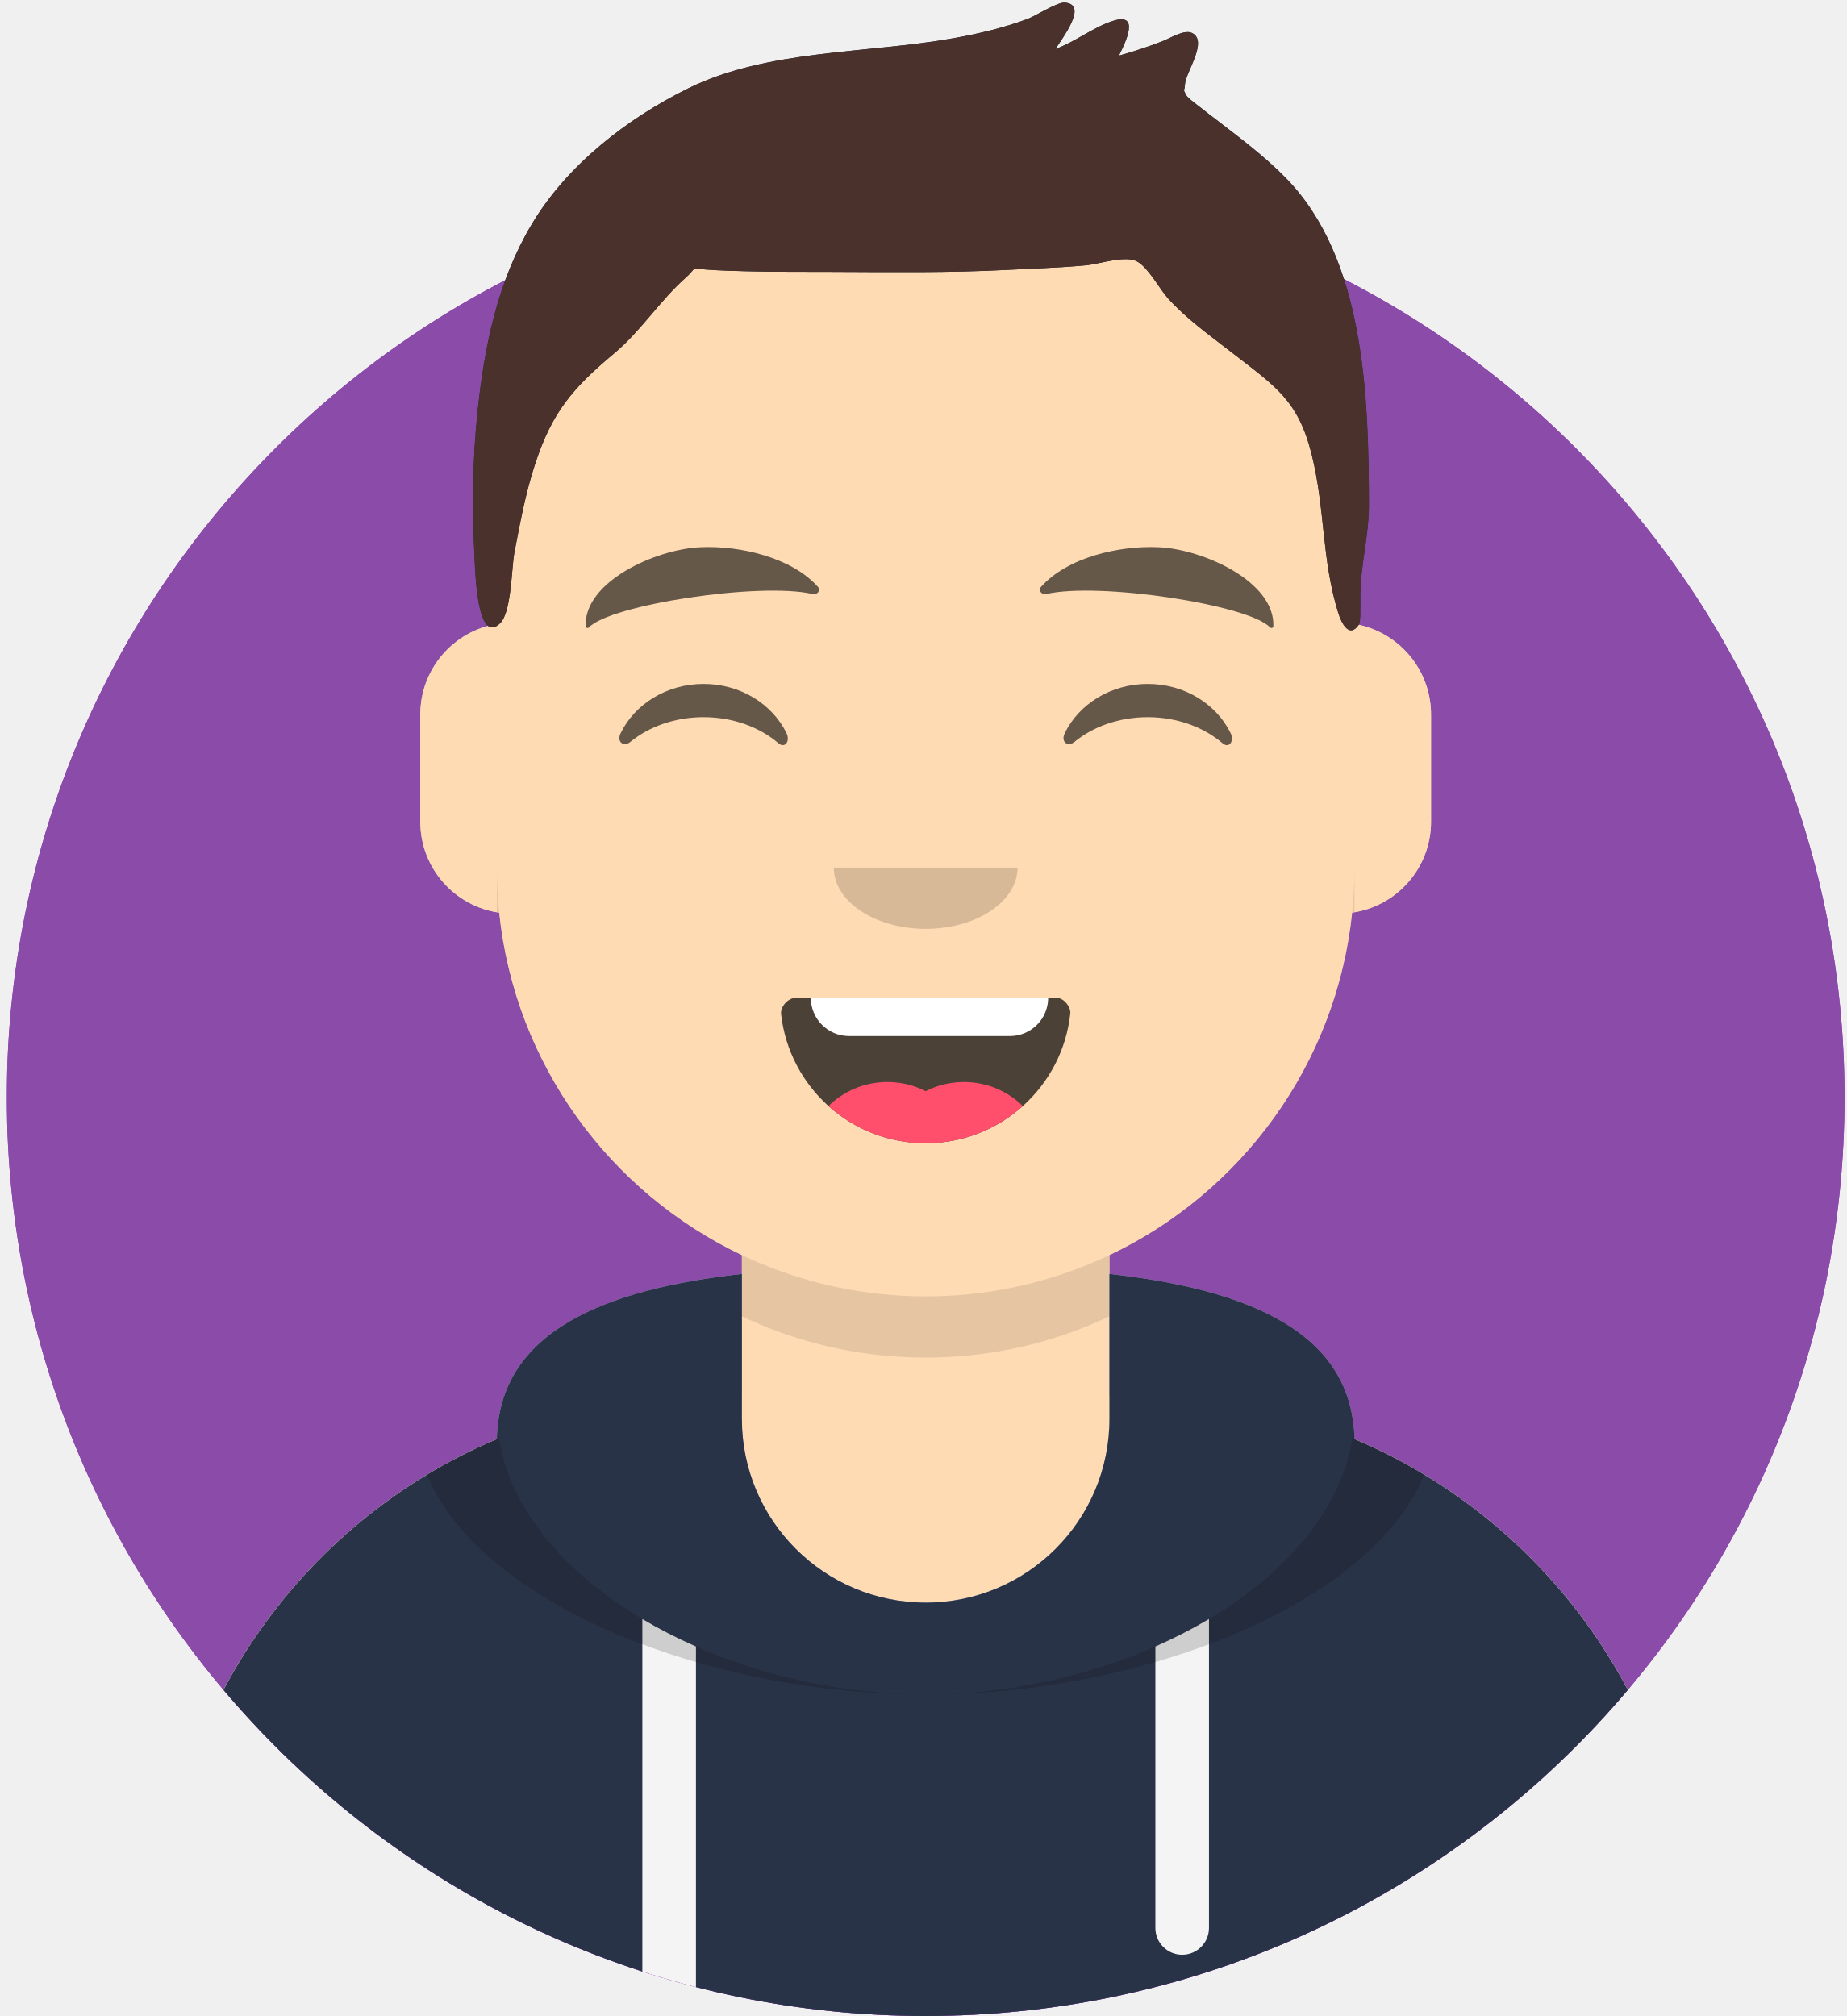
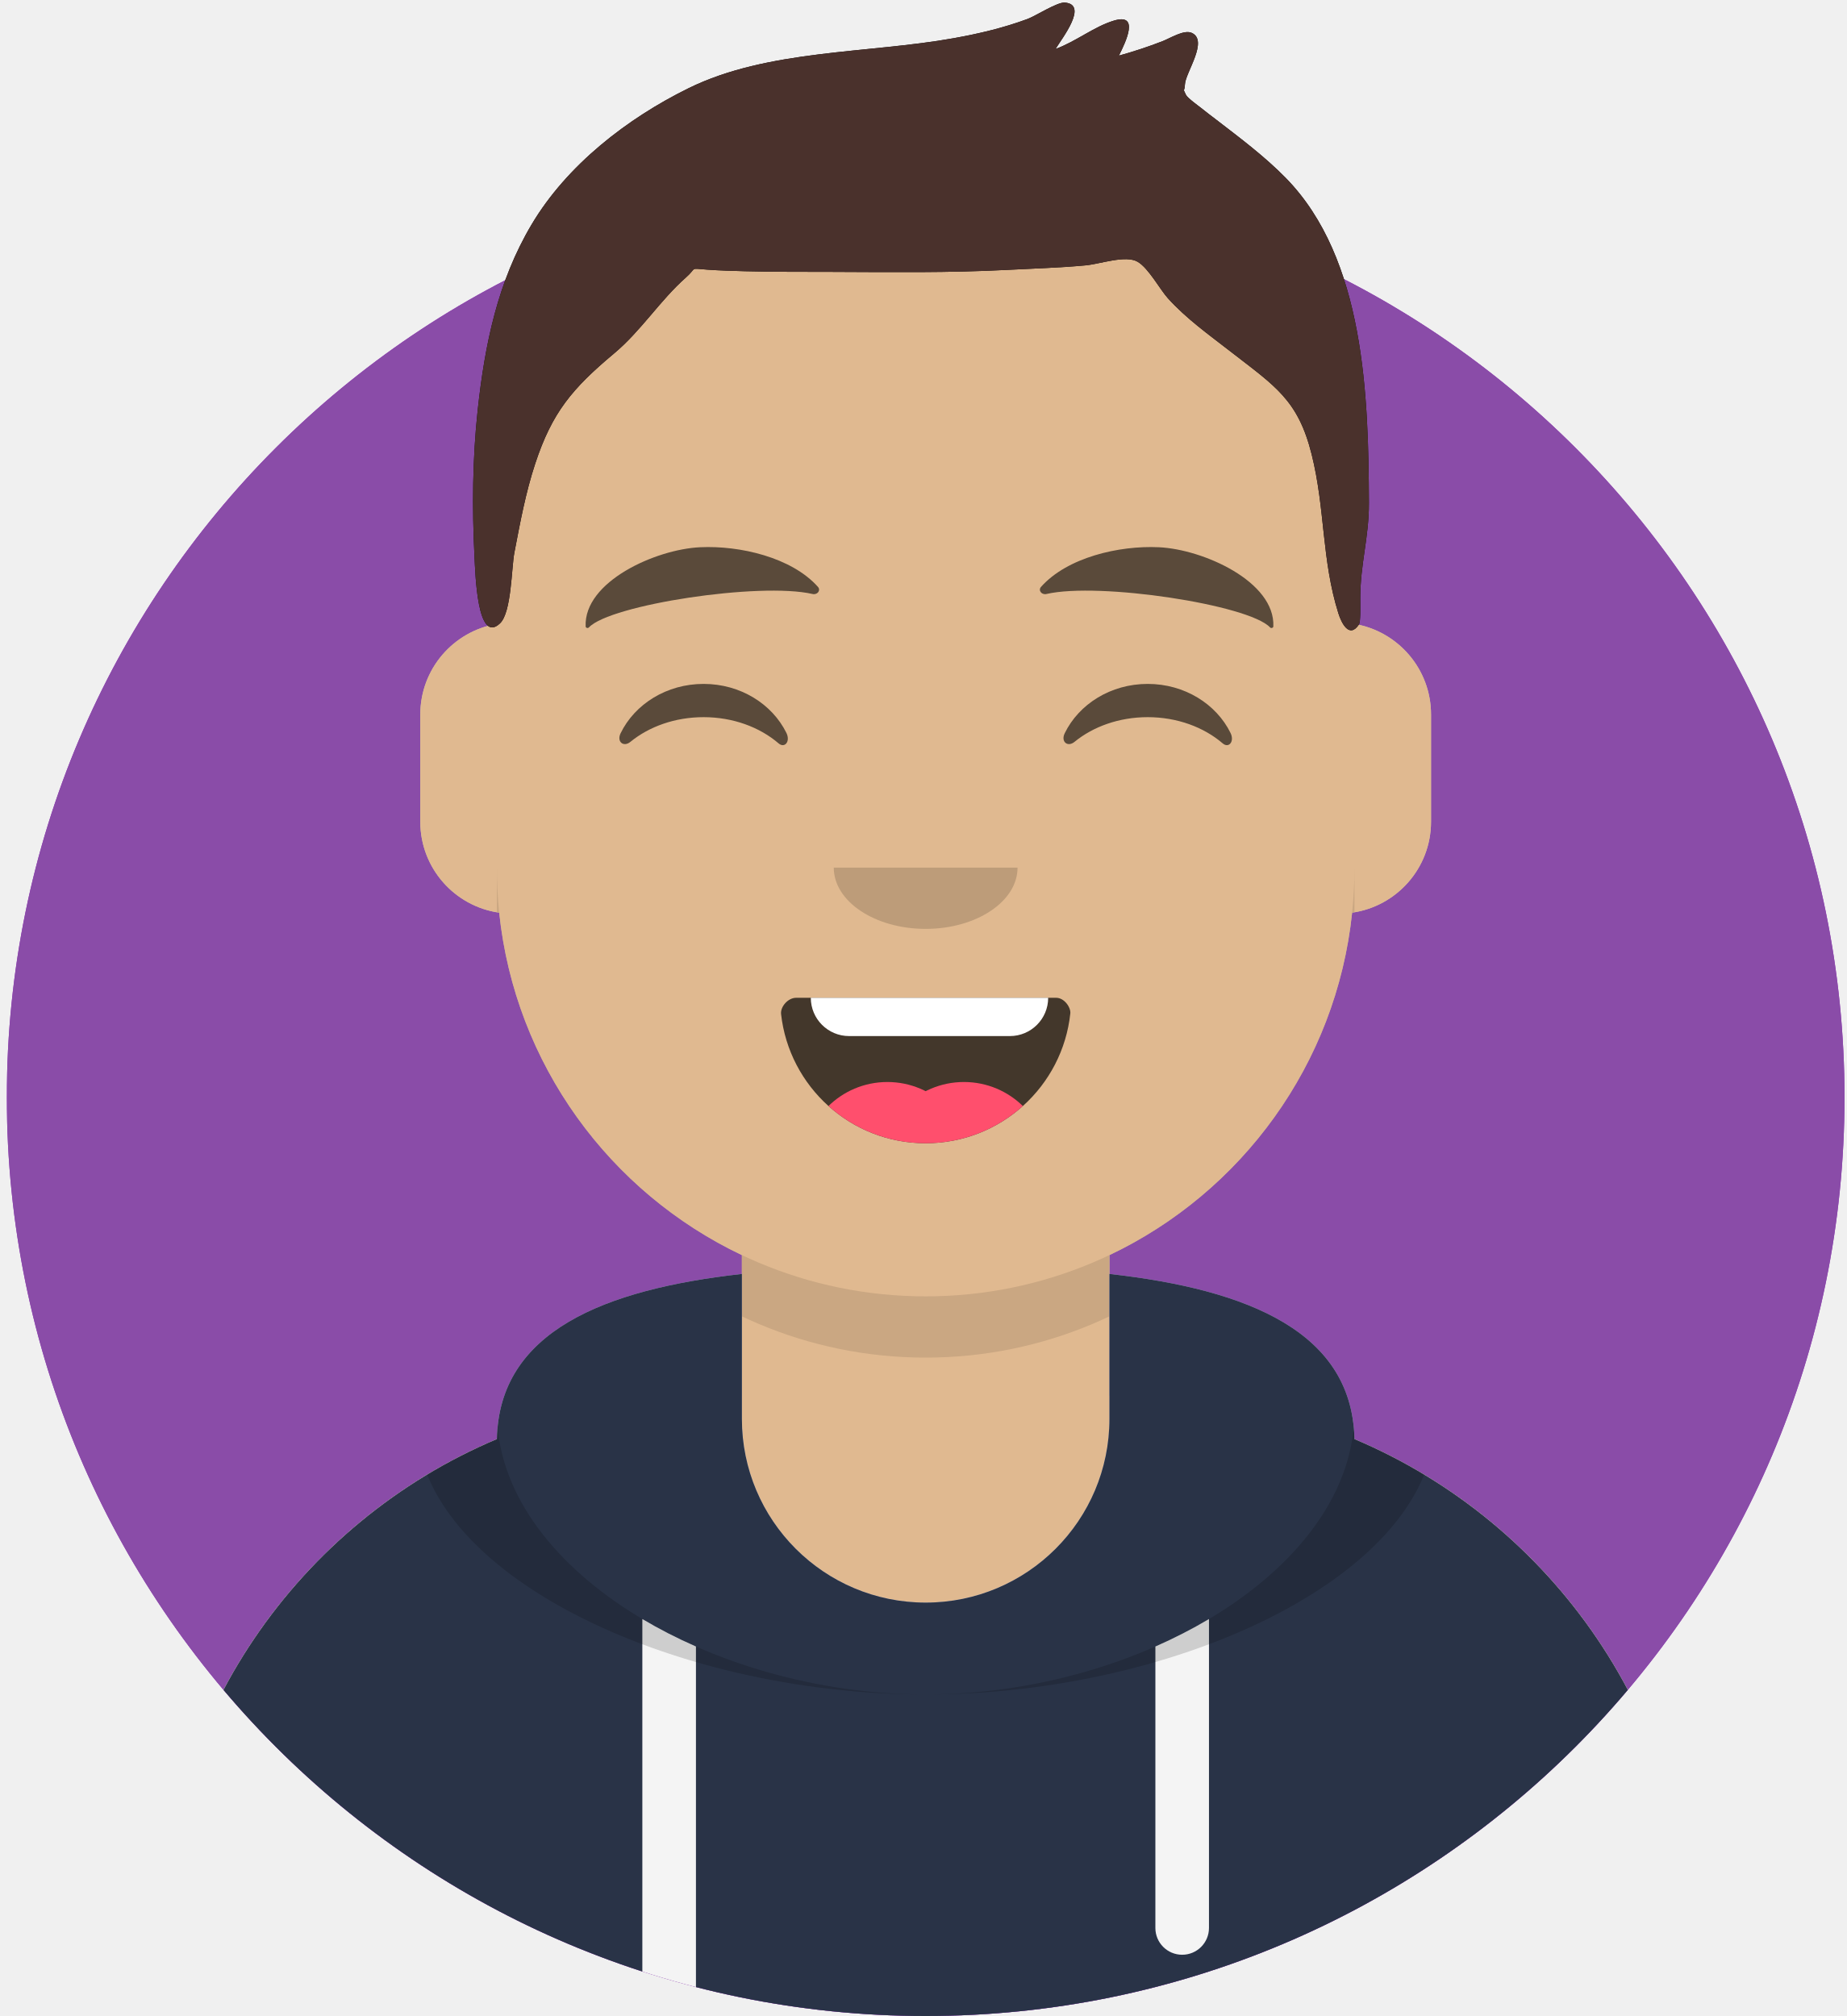
<svg xmlns="http://www.w3.org/2000/svg" xmlns:xlink="http://www.w3.org/1999/xlink" width="217px" height="237px" viewBox="0 0 217 237" version="1.1">
  <defs>
    <circle id="path-1" cx="108" cy="108" r="108" />
    <path d="M-3.19744231e-14,144 L-3.19744231e-14,-1.42108547e-14 L237.6,-1.42108547e-14 L237.6,144 L226.8,144 C226.8,203.647 178.447,252 118.8,252 C59.153,252 10.8,203.647 10.8,144 L10.8,144 L-3.19744231e-14,144 Z" id="path-3" />
    <path d="M90,0 C117.835,-5.11323436e-15 140.4,22.565 140.4,50.4 L140.401,55.949 C145.508,56.807 149.4,61.249 149.4,66.6 L149.4,79.2 C149.4,84.647 145.367,89.152 140.125,89.893 C138.265,107.718 127.114,122.78 111.601,130.149 L111.6,146.7 L115.2,146.7 C150.988,146.7 180,175.712 180,211.5 L180,219.6 L0,219.6 L0,211.5 C-4.38277231e-15,175.712 29.012,146.7 64.8,146.7 L68.4,146.7 L68.4,130.15 C52.886,122.78 41.735,107.718 39.875,89.893 C34.633,89.152 30.6,84.647 30.6,79.2 L30.6,66.6 C30.6,61.249 34.492,56.806 39.6,55.949 L39.6,50.4 C39.6,22.565 62.165,5.11323436e-15 90,0 Z" id="path-5" />
    <path d="M140.401,11.764 C156.691,13.587 169.2,18.597 169.2,31.569 L169.194,31.18 C192.467,41.01 208.8,64.047 208.8,90.9 L208.8,99 L28.8,99 L28.8,90.9 C28.8,64.047 45.133,41.01 68.406,31.18 C68.653,18.496 81.073,13.568 97.2,11.764 L97.2,28.8 C97.2,40.729 106.871,50.4 118.8,50.4 C130.729,50.4 140.4,40.729 140.4,28.8 L140.4,28.8 Z" id="path-7" />
    <path d="M31.606,13.615 C32.558,22.158 39.803,28.8 48.6,28.8 C57.424,28.8 64.687,22.117 65.603,13.536 C65.676,12.845 64.905,11.7 63.938,11.7 C50.534,11.7 40.264,11.7 33.378,11.7 C32.406,11.7 31.511,12.761 31.606,13.615 Z" id="path-9" />
    <rect id="path-11" x="0" y="0" width="237.6" height="252" />
    <path d="M118.135,20.928 C115.651,18.39 112.767,16.236 109.962,14.076 C109.343,13.6 108.715,13.135 108.109,12.641 C107.972,12.528 106.563,11.519 106.394,11.148 C105.988,10.254 106.224,10.95 106.28,9.884 C106.35,8.535 109.1,4.727 107.048,3.854 C106.146,3.47 104.536,4.492 103.67,4.83 C101.977,5.49 100.263,6.054 98.512,6.54 C99.351,4.869 100.95,1.524 97.944,2.419 C95.603,3.116 93.421,4.91 91.068,5.753 C91.847,4.477 94.96,0.523 92.147,0.302 C91.271,0.233 88.724,1.875 87.782,2.226 C84.959,3.275 82.075,3.953 79.111,4.487 C69.033,6.304 57.248,5.786 47.923,10.374 C40.735,13.911 33.636,19.4 29.484,26.389 C25.481,33.125 23.984,40.498 23.146,48.217 C22.532,53.882 22.482,59.738 22.769,65.424 C22.863,67.287 23.073,75.874 25.779,73.273 C27.127,71.978 27.117,66.745 27.457,64.974 C28.133,61.451 28.783,57.911 29.91,54.5 C31.895,48.49 34.238,45.687 39.184,41.547 C42.359,38.89 44.588,35.3 47.625,32.62 C48.99,31.416 47.949,31.542 50.143,31.7 C51.616,31.806 53.097,31.846 54.574,31.885 C57.99,31.974 61.412,31.951 64.829,31.963 C71.711,31.988 78.561,32.085 85.437,31.725 C88.492,31.565 91.556,31.478 94.603,31.195 C96.306,31.038 99.326,29.947 100.728,30.78 C102.01,31.543 103.342,34.034 104.263,35.054 C106.438,37.464 109.032,39.305 111.576,41.282 C116.881,45.403 119.559,46.98 121.17,53.421 C122.775,59.838 122.325,65.791 124.312,72.106 C124.662,73.217 125.586,75.13 126.726,73.415 C126.937,73.096 126.883,71.345 126.883,70.337 C126.883,66.27 127.913,63.218 127.9,59.123 C127.849,46.674 127.447,30.442 118.135,20.928 Z" id="path-13" />
  </defs>
  <g id="Website" stroke="none" stroke-width="1" fill="none" fill-rule="evenodd">
    <g id="mf-avatar" transform="translate(-10, -15)">
      <g id="Circle" transform="translate(10.8, 36)">
        <mask id="mask-2" fill="white">
          <use xlink:href="#path-1" />
        </mask>
        <use id="Circle-Background" fill="#972dc2" xlink:href="#path-1" />
        <g id="🖍-Circle-Color" mask="url(#mask-2)" fill="#8a4ca8">
          <rect id="🖍Color" x="0" y="0" width="216.445" height="216" />
        </g>
      </g>
      <mask id="mask-4" fill="white">
        <use xlink:href="#path-3" />
      </mask>
      <g id="Mask" />
      <g id="Avataaar" mask="url(#mask-4)">
        <g id="Body" transform="translate(28.8, 32.4)">
          <mask id="mask-6" fill="white">
            <use xlink:href="#path-5" />
          </mask>
          <use fill="#D0C6AC" xlink:href="#path-5" />
-           <g id="Skin/👶🏻-05-Pale" mask="url(#mask-6)" fill="#FFDBB4">
+           <g id="Skin/👶🏻-05-Pale" mask="url(#mask-6)" fill="#E0B990">
            <g transform="translate(-28.8, 0)" id="Color">
              <rect x="0" y="0" width="238.384" height="220.355" />
            </g>
          </g>
          <path d="M39.6,84.6 C39.6,112.435 62.165,135 90,135 C117.835,135 140.4,112.435 140.4,84.6 L140.4,84.6 L140.4,91.8 C140.4,119.635 117.835,142.2 90,142.2 C62.165,142.2 39.6,119.635 39.6,91.8 Z" id="Neck-Shadow" fill-opacity="0.1" fill="#000000" mask="url(#mask-6)" />
        </g>
        <g id="Clothing/Hoodie" transform="translate(0, 153)">
          <mask id="mask-8" fill="white">
            <use xlink:href="#path-7" />
          </mask>
          <use id="Hoodie" fill="#B7C1DB" fill-rule="evenodd" xlink:href="#path-7" />
          <g id="Color/Palette/Slate" mask="url(#mask-8)" fill="#293347" fill-rule="evenodd">
            <rect id="🖍Color" x="0" y="0" width="238.491" height="99" />
          </g>
          <path d="M91.8,55.565 L91.8,99 L85.5,99 L85.499,52.335 C87.483,53.514 89.592,54.594 91.8,55.565 Z M152.101,52.334 L152.1,88.65 C152.1,90.39 150.69,91.8 148.95,91.8 C147.21,91.8 145.8,90.39 145.8,88.65 L145.801,55.565 C148.009,54.594 150.118,53.513 152.101,52.334 Z" id="Straps" fill="#F4F4F4" fill-rule="evenodd" mask="url(#mask-8)" />
          <path d="M155.733,11.451 C169.28,14.013 178.65,19.118 178.65,29.077 C178.65,46.818 148.916,61.2 118.8,61.2 C88.684,61.2 58.95,46.818 58.95,29.077 C58.95,19.118 68.32,14.013 81.867,11.451 C73.689,14.466 68.4,19.534 68.4,27.969 C68.4,46.322 93.439,61.2 118.8,61.2 C144.161,61.2 169.2,46.322 169.2,27.969 C169.2,19.71 164.13,14.679 156.241,11.642 Z" id="Shadow" fill-opacity="0.16" fill="#000000" fill-rule="evenodd" mask="url(#mask-8)" />
        </g>
        <g id="Face" transform="translate(68.4, 73.8)">
          <g id="Mouth/Smile" transform="translate(1.8, 46.8)">
            <mask id="mask-10" fill="white">
              <use xlink:href="#path-9" />
            </mask>
            <use id="Mouth" fill-opacity="0.7" fill="#000000" fill-rule="evenodd" xlink:href="#path-9" />
            <path d="M39.6,1.8 L58.5,1.8 C60.985,1.8 63,3.815 63,6.3 L63,11.7 C63,14.185 60.985,16.2 58.5,16.2 L39.6,16.2 C37.115,16.2 35.1,14.185 35.1,11.7 L35.1,6.3 C35.1,3.815 37.115,1.8 39.6,1.8 Z" id="Teeth" fill="#FFFFFF" fill-rule="evenodd" mask="url(#mask-10)" />
            <g id="Tongue" stroke-width="1" fill-rule="evenodd" mask="url(#mask-10)" fill="#FF4F6D">
              <g transform="translate(34.2, 21.6)">
                <circle cx="9.9" cy="9.9" r="9.9" />
                <circle cx="18.9" cy="9.9" r="9.9" />
              </g>
            </g>
          </g>
          <g id="Nose/Default" transform="translate(25.2, 36)" fill="#000000" fill-opacity="0.16">
            <path d="M14.4,7.2 C14.4,11.176 19.235,14.4 25.2,14.4 L25.2,14.4 C31.165,14.4 36,11.176 36,7.2" id="Nose" />
          </g>
          <g id="Eyes/Happy-😁" transform="translate(0, 7.2)" fill="#000000" fill-opacity="0.6">
            <path d="M14.544,20.203 C16.206,16.784 19.948,14.4 24.298,14.4 C28.632,14.4 32.363,16.767 34.034,20.166 C34.53,21.176 33.824,22.003 33.112,21.39 C30.906,19.494 27.773,18.309 24.298,18.309 C20.931,18.309 17.886,19.421 15.694,21.214 C14.892,21.87 14.058,21.203 14.544,20.203 Z" id="Squint" />
            <path d="M66.744,20.203 C68.406,16.784 72.148,14.4 76.498,14.4 C80.832,14.4 84.563,16.767 86.234,20.166 C86.73,21.176 86.024,22.003 85.312,21.39 C83.106,19.494 79.973,18.309 76.498,18.309 C73.131,18.309 70.086,19.421 67.894,21.214 C67.092,21.87 66.258,21.203 66.744,20.203 Z" id="Squint" />
          </g>
          <g id="Eyebrow/Natural/Default-Natural" fill="#000000" fill-opacity="0.6">
            <path d="M23.435,5.589 C18.25,6.285 10.164,10.805 10.84,16.036 C10.862,16.207 11.121,16.261 11.233,16.118 C13.471,13.248 30.774,9.033 37.075,9.913 C37.652,9.994 38.032,9.399 37.639,9.027 C34.269,5.845 28.08,4.961 23.435,5.589" id="Eyebrow" transform="translate(24.3, 10.8) rotate(5) translate(-24.3, -10.8) " />
            <path d="M76.535,5.589 C71.35,6.285 63.264,10.805 63.94,16.036 C63.962,16.207 64.221,16.261 64.333,16.118 C66.571,13.248 83.874,9.033 90.175,9.913 C90.752,9.994 91.132,9.399 90.739,9.027 C87.369,5.845 81.18,4.961 76.535,5.589" id="Eyebrow" transform="translate(77.4, 10.8) scale(-1, 1) rotate(5) translate(-77.4, -10.8) " />
          </g>
        </g>
        <g id="Top">
          <mask id="mask-12" fill="white">
            <use xlink:href="#path-11" />
          </mask>
          <g id="Mask" />
          <g mask="url(#mask-12)">
            <g transform="translate(43, 15)">
              <mask id="mask-14" fill="white">
                <use xlink:href="#path-13" />
              </mask>
-               <use id="Short-Hair" stroke="none" fill="#1F3140" fill-rule="evenodd" xlink:href="#path-13" />
-               <g id="Color/Hair/Brown-Dark" stroke="none" fill="none" mask="url(#mask-14)" fill-rule="evenodd">
+               <use id="Short-Hair" stroke="none" fill="#0D0A08" fill-rule="evenodd" xlink:href="#path-13" />
+               <g id="Color/Hair/Brown-Dark" stroke="none" fill="#0D0A08" mask="url(#mask-14)" fill-rule="evenodd">
                <g transform="translate(-43.1, -15)" fill="#4A312C" id="Color">
                  <rect x="0" y="0" width="239.107" height="252.406" />
                </g>
              </g>
            </g>
          </g>
        </g>
      </g>
    </g>
  </g>
</svg>
